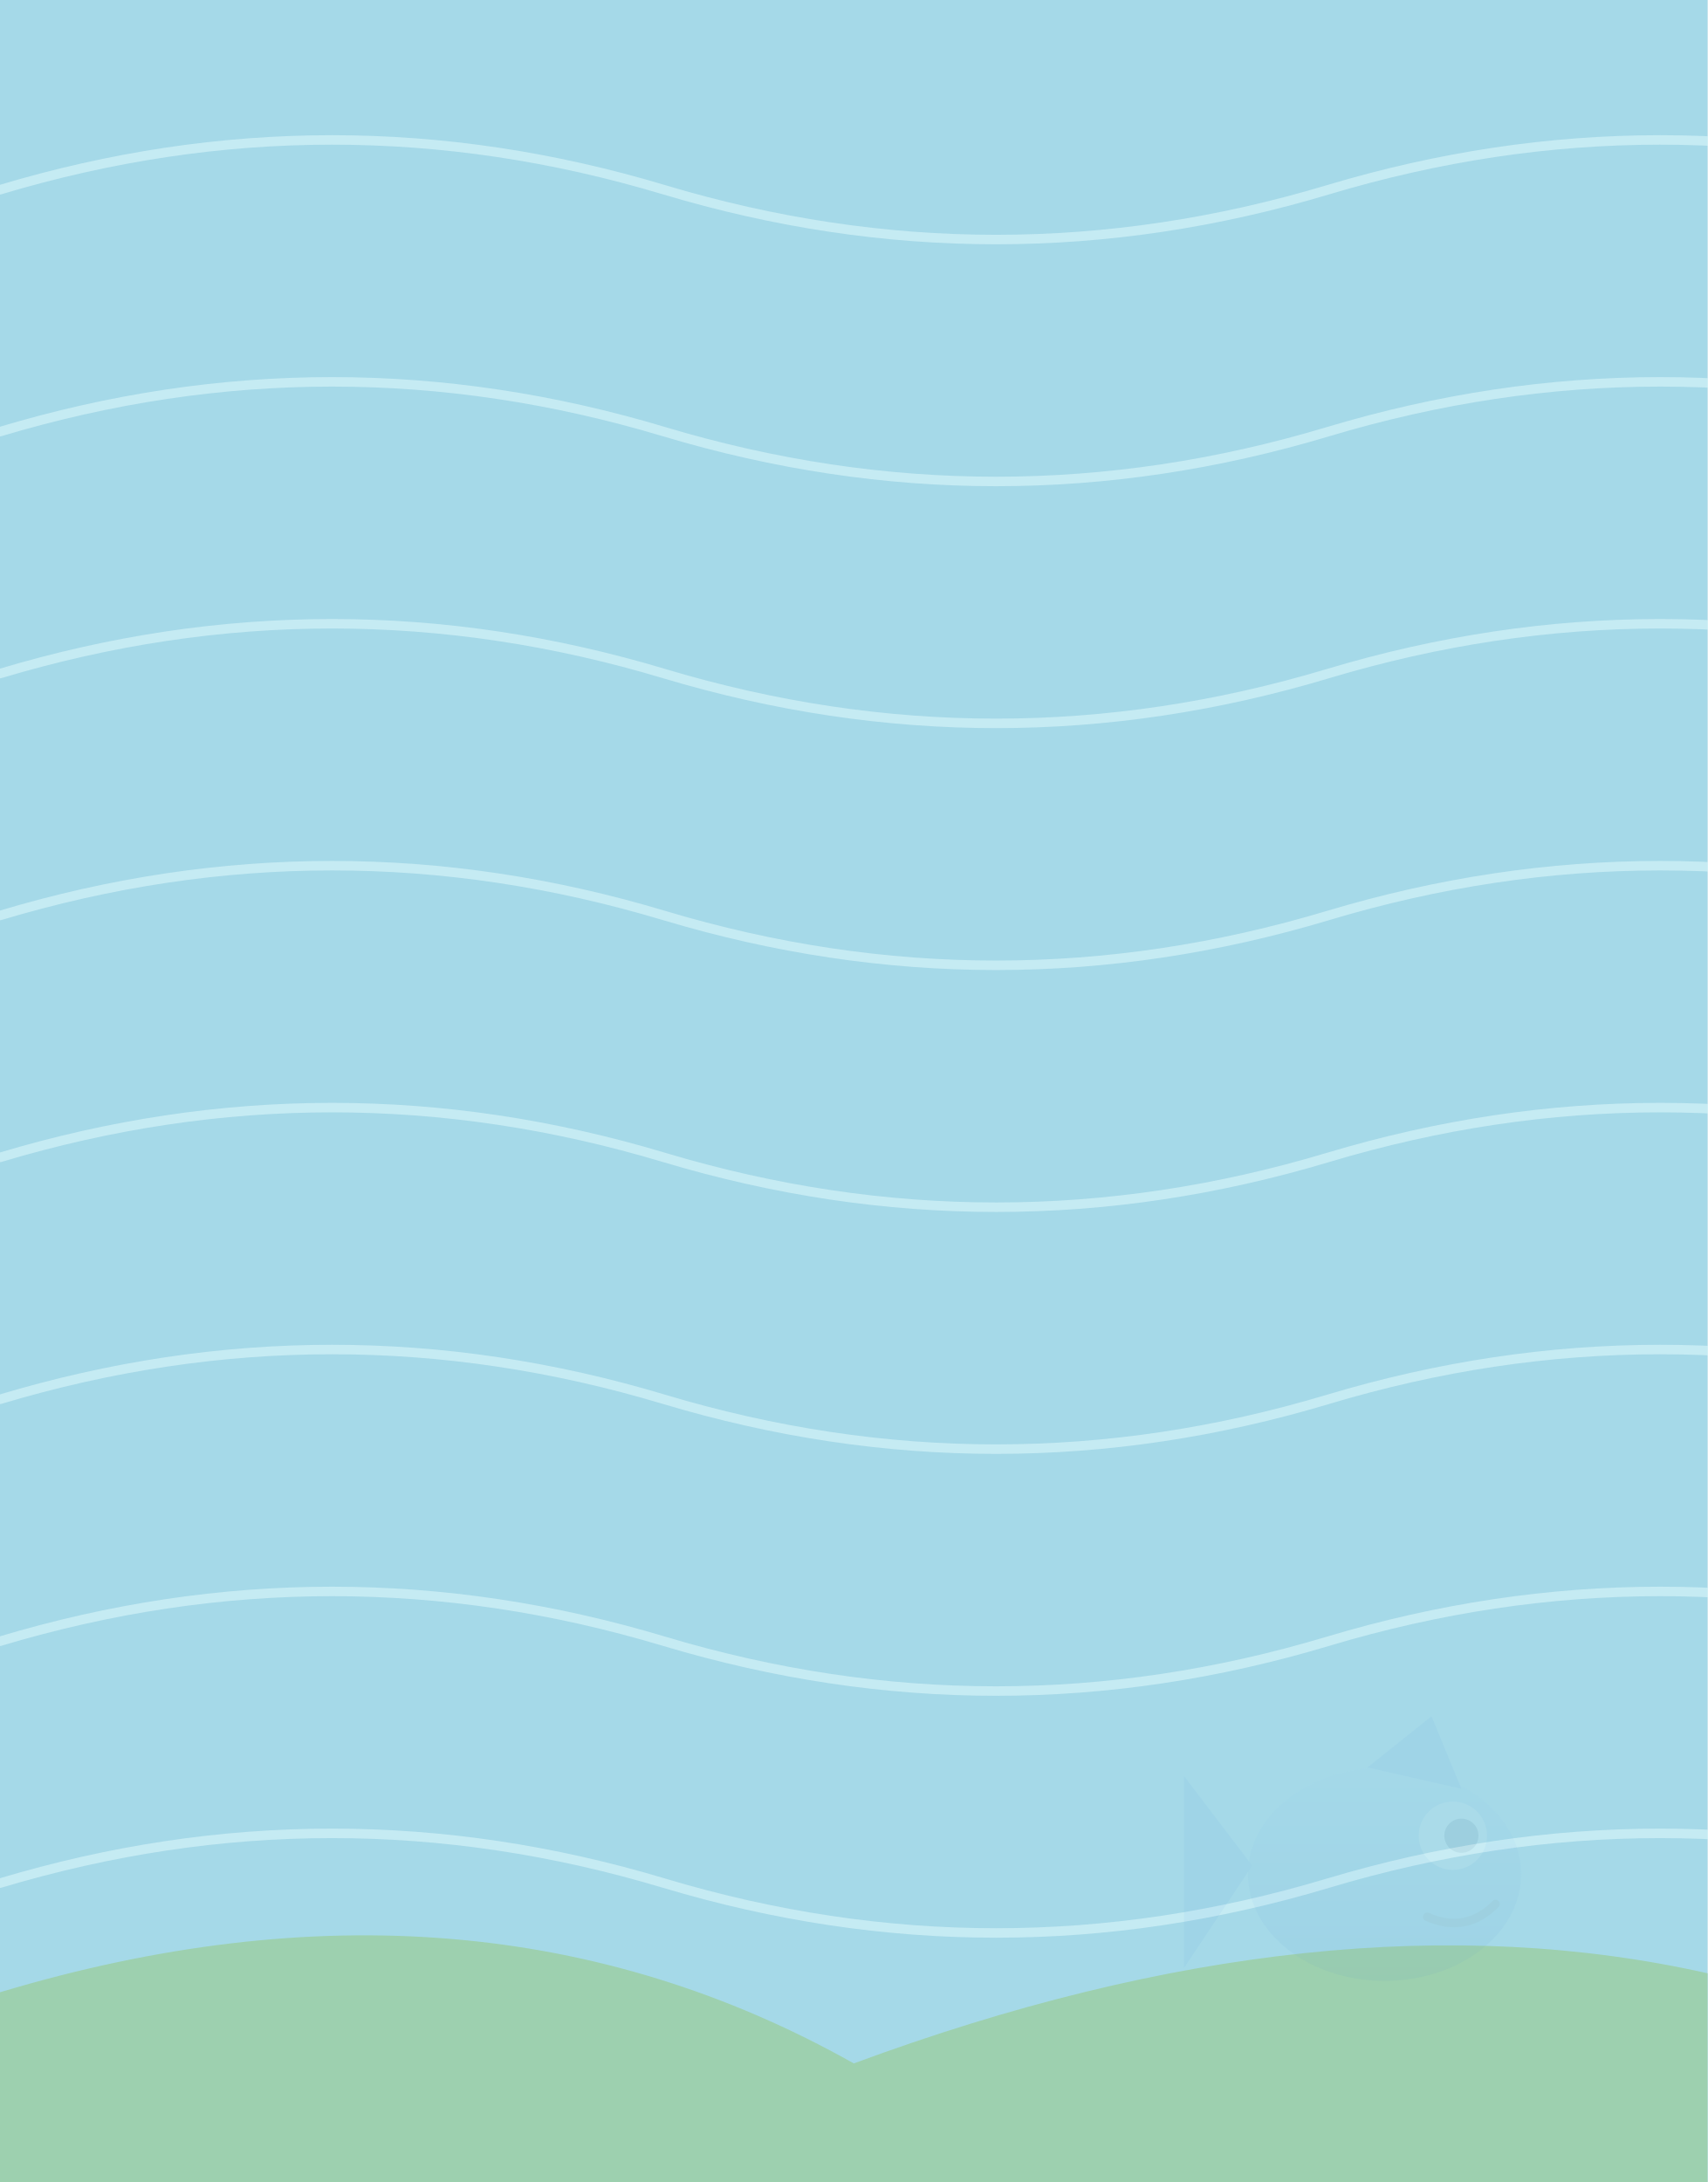
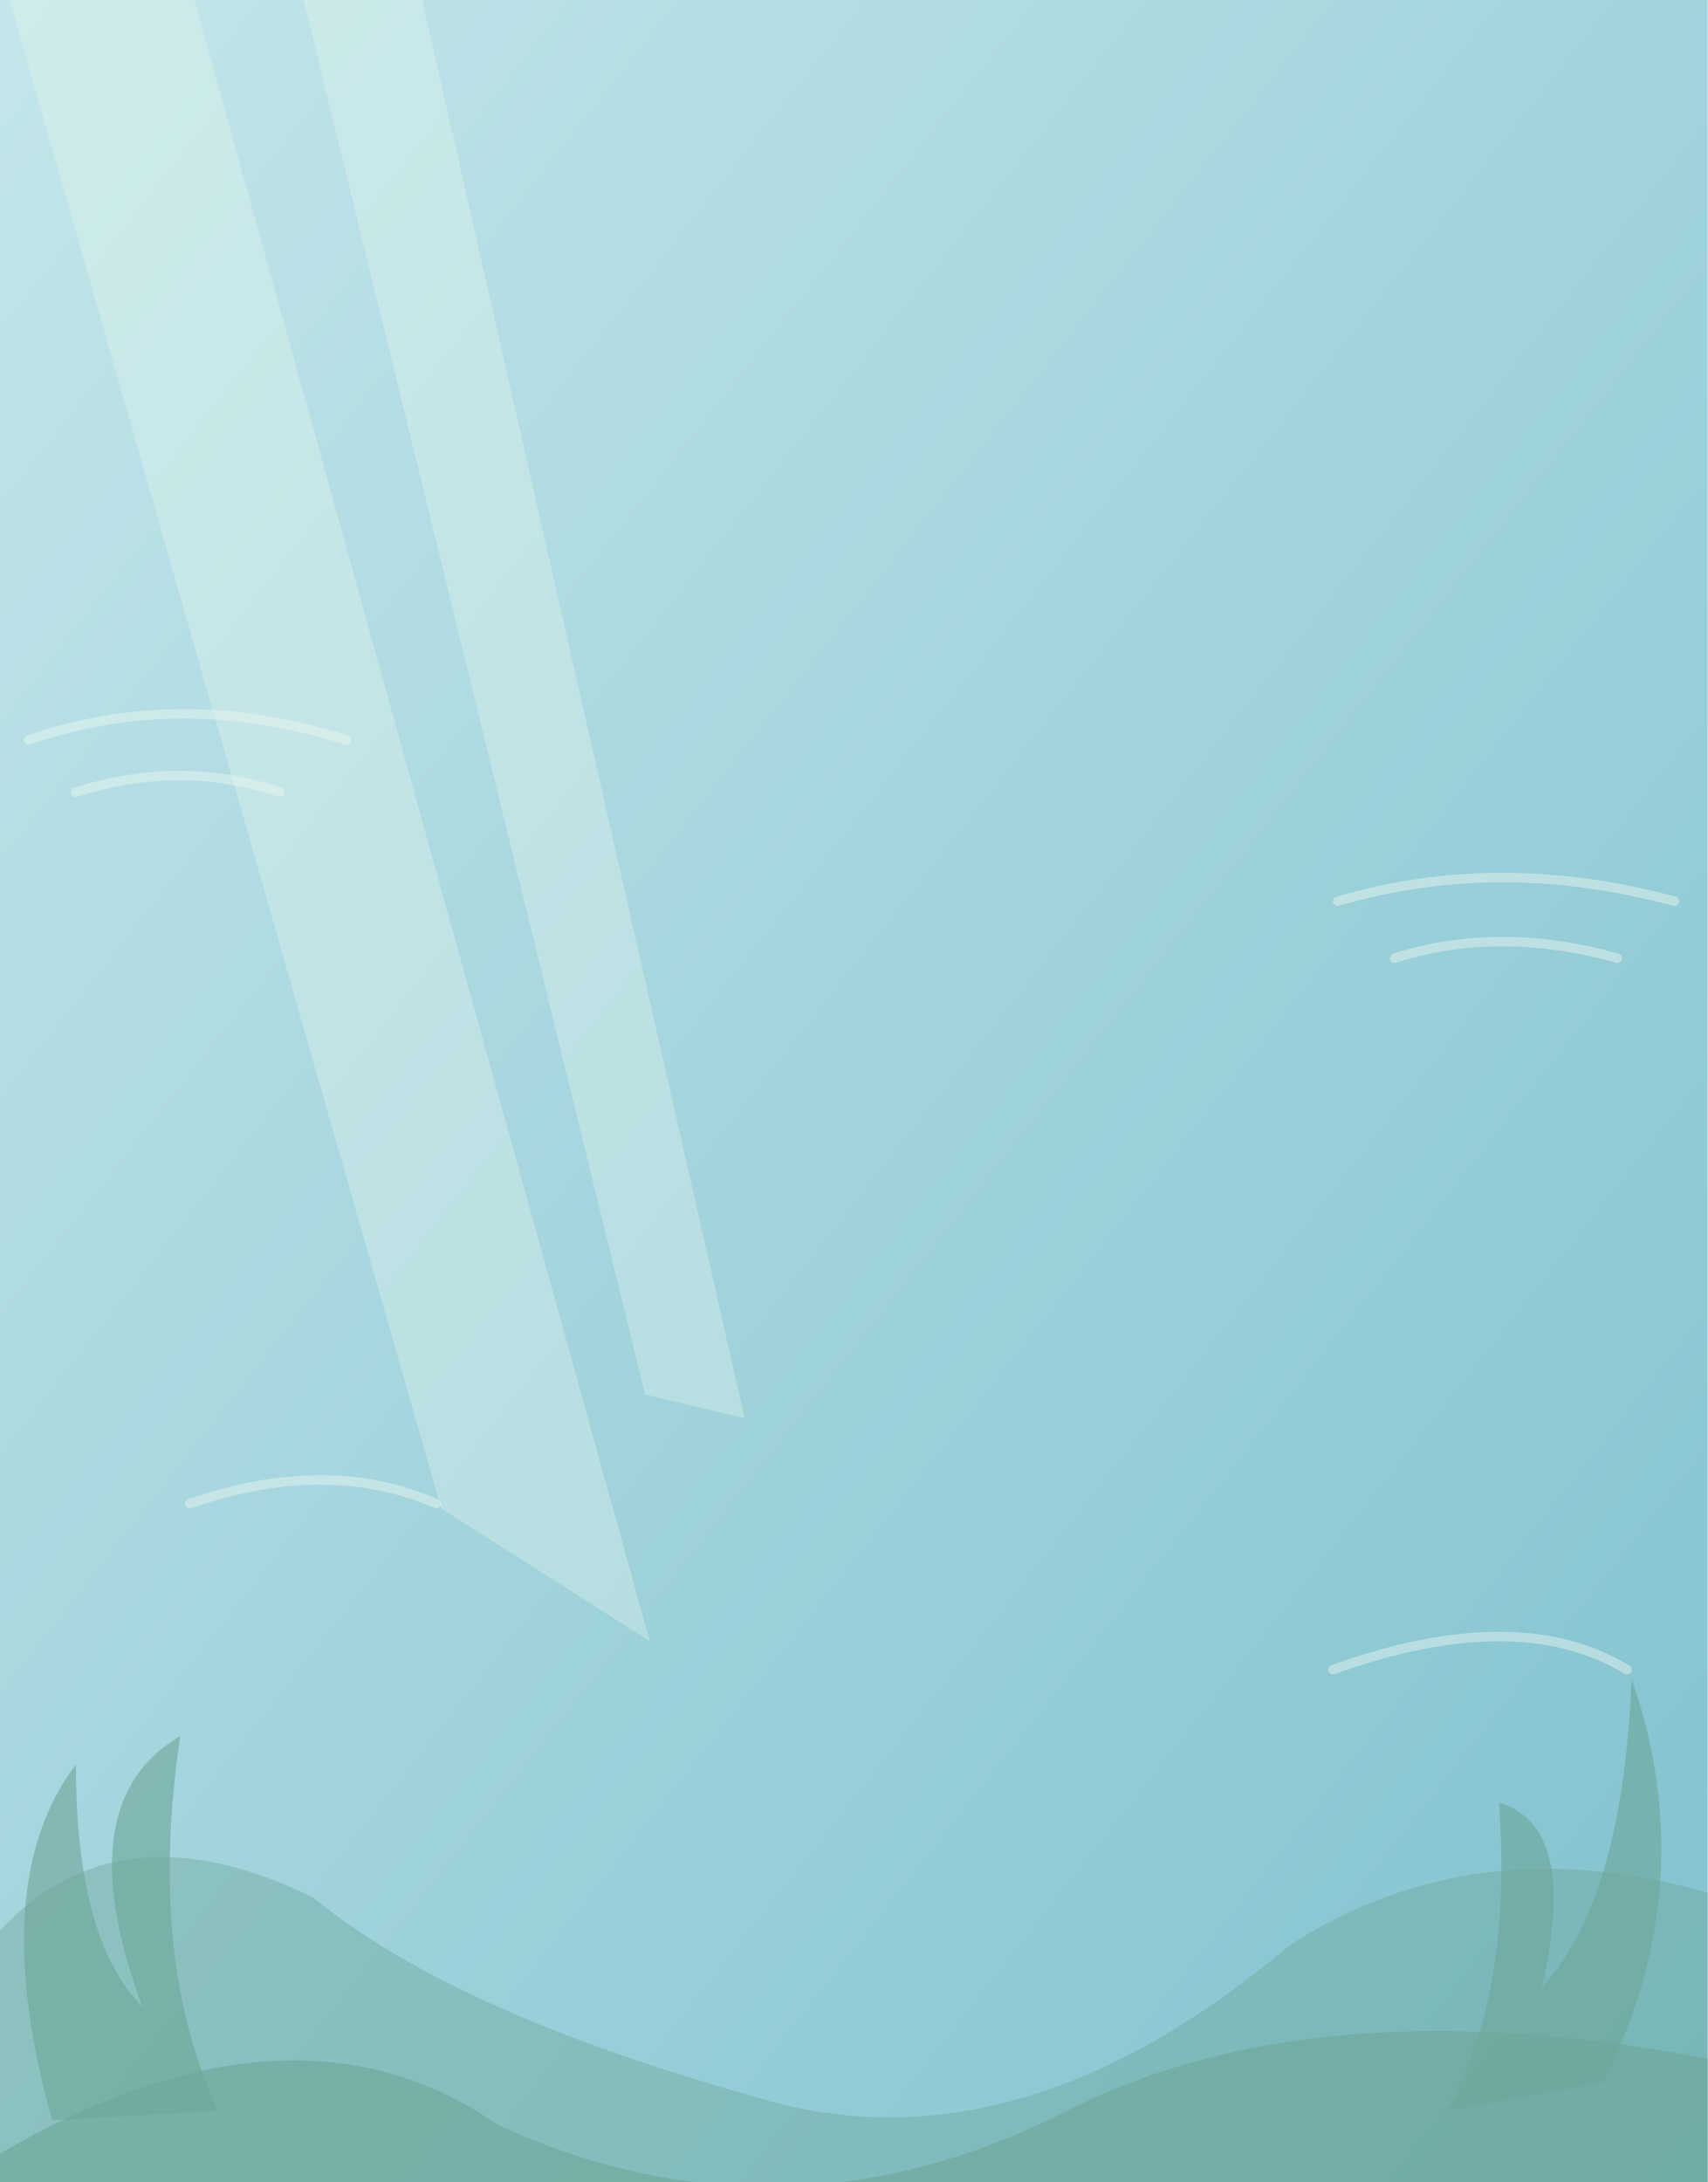
<svg xmlns="http://www.w3.org/2000/svg" width="360" height="460" viewBox="0 0 360 460">
  <defs>
-     <linearGradient id="blue" x2="0" y2="1">
-       <stop stop-color="#9AD2F7" />
-       <stop offset="1" stop-color="#397ACB" />
+     <linearGradient id="water" x1="0%" y1="0%" x2="100%" y2="100%">
+       <stop stop-color="#C3E6EA" />
+       <stop offset="1" stop-color="#80C1CE" />
    </linearGradient>
  </defs>
-   <rect x="0" y="0" width="360" height="460" rx="0" fill="#A5D9E8" stroke="none" stroke-width="1" />
-   <path d="M0 40Q70 19 140 40T280 40T420 40" fill="none" stroke="#DBF6FA" stroke-width="2" stroke-linecap="round" stroke-linejoin="round" opacity="0.6" />
-   <path d="M0 91Q70 70 140 91T280 91T420 91" fill="none" stroke="#DBF6FA" stroke-width="2" stroke-linecap="round" stroke-linejoin="round" opacity="0.6" />
-   <path d="M0 142Q70 121 140 142T280 142T420 142" fill="none" stroke="#DBF6FA" stroke-width="2" stroke-linecap="round" stroke-linejoin="round" opacity="0.6" />
-   <path d="M0 193Q70 172 140 193T280 193T420 193" fill="none" stroke="#DBF6FA" stroke-width="2" stroke-linecap="round" stroke-linejoin="round" opacity="0.6" />
-   <path d="M0 244Q70 223 140 244T280 244T420 244" fill="none" stroke="#DBF6FA" stroke-width="2" stroke-linecap="round" stroke-linejoin="round" opacity="0.6" />
-   <path d="M0 295Q70 274 140 295T280 295T420 295" fill="none" stroke="#DBF6FA" stroke-width="2" stroke-linecap="round" stroke-linejoin="round" opacity="0.6" />
-   <path d="M0 346Q70 325 140 346T280 346T420 346" fill="none" stroke="#DBF6FA" stroke-width="2" stroke-linecap="round" stroke-linejoin="round" opacity="0.6" />
-   <path d="M0 397Q70 376 140 397T280 397T420 397" fill="none" stroke="#DBF6FA" stroke-width="2" stroke-linecap="round" stroke-linejoin="round" opacity="0.6" />
-   <path d="M0 420Q100 390 180 435Q280 398 360 416V460H0Z" fill="#9DD0AF" stroke="none" stroke-width="2" stroke-linejoin="round" />
-   <g opacity=".06" transform="translate(246 351) scale(.9)">
-     <ellipse cx="51" cy="49" rx="32" ry="25" fill="url(#blue)" opacity="1" />
-     <path d="M20 47L4 26V71Z" fill="#438ADF" stroke="none" stroke-width="2" stroke-linejoin="round" />
-     <path d="M47 24L62 12L69 29Z" fill="#438ADF" stroke="none" stroke-width="2" stroke-linejoin="round" />
-     <circle cx="67" cy="40" r="8" fill="#FFFFFF" stroke="none" stroke-width="1" />
-     <circle cx="69" cy="40" r="4" fill="#223951" stroke="none" stroke-width="1" />
-     <path d="M61 59Q70 63 77 56" fill="none" stroke="#304A69" stroke-width="2" stroke-linecap="round" stroke-linejoin="round" opacity="1" />
-   </g>
+   <rect x="0" y="0" width="360" height="460" rx="0" fill="url(#water)" opacity="1" />
+   <path d="M2 0H41L137 346L93 318Z M64 0H89L157 299L136 294Z" fill="#EBF7EF" opacity="0.31" />
+   <path d="M0 407Q25 380 66 400Q95 424 159 442Q214 459 272 410Q311 385 360 399V460H0Z" fill="#6EA69A" opacity="0.43" />
+   <path d="M0 454Q62 418 105 448Q164 475 223 446Q276 418 360 434V460H0Z" fill="#6EA69A" opacity="0.63" />
+   <path d="M6 156q32-11 67 0m-57 11q22-7 43 0M282 190q34-10 71 0m-59 12q22-7 47 0M40 317q29-10 52 0M281 352q39-14 62 0" fill="none" stroke="#EBF7EF" stroke-width="2" stroke-linecap="round" opacity="0.46" />
+   <path d="M11 447Q-3 397 16 372Q16 409 30 423Q14 380 38 366Q31 413 46 445 M338 439Q359 397 344 354Q342 401 325 419Q333 385 316 380Q319 420 305 445Z" fill="#6EA69A" opacity="0.62" />
</svg>
